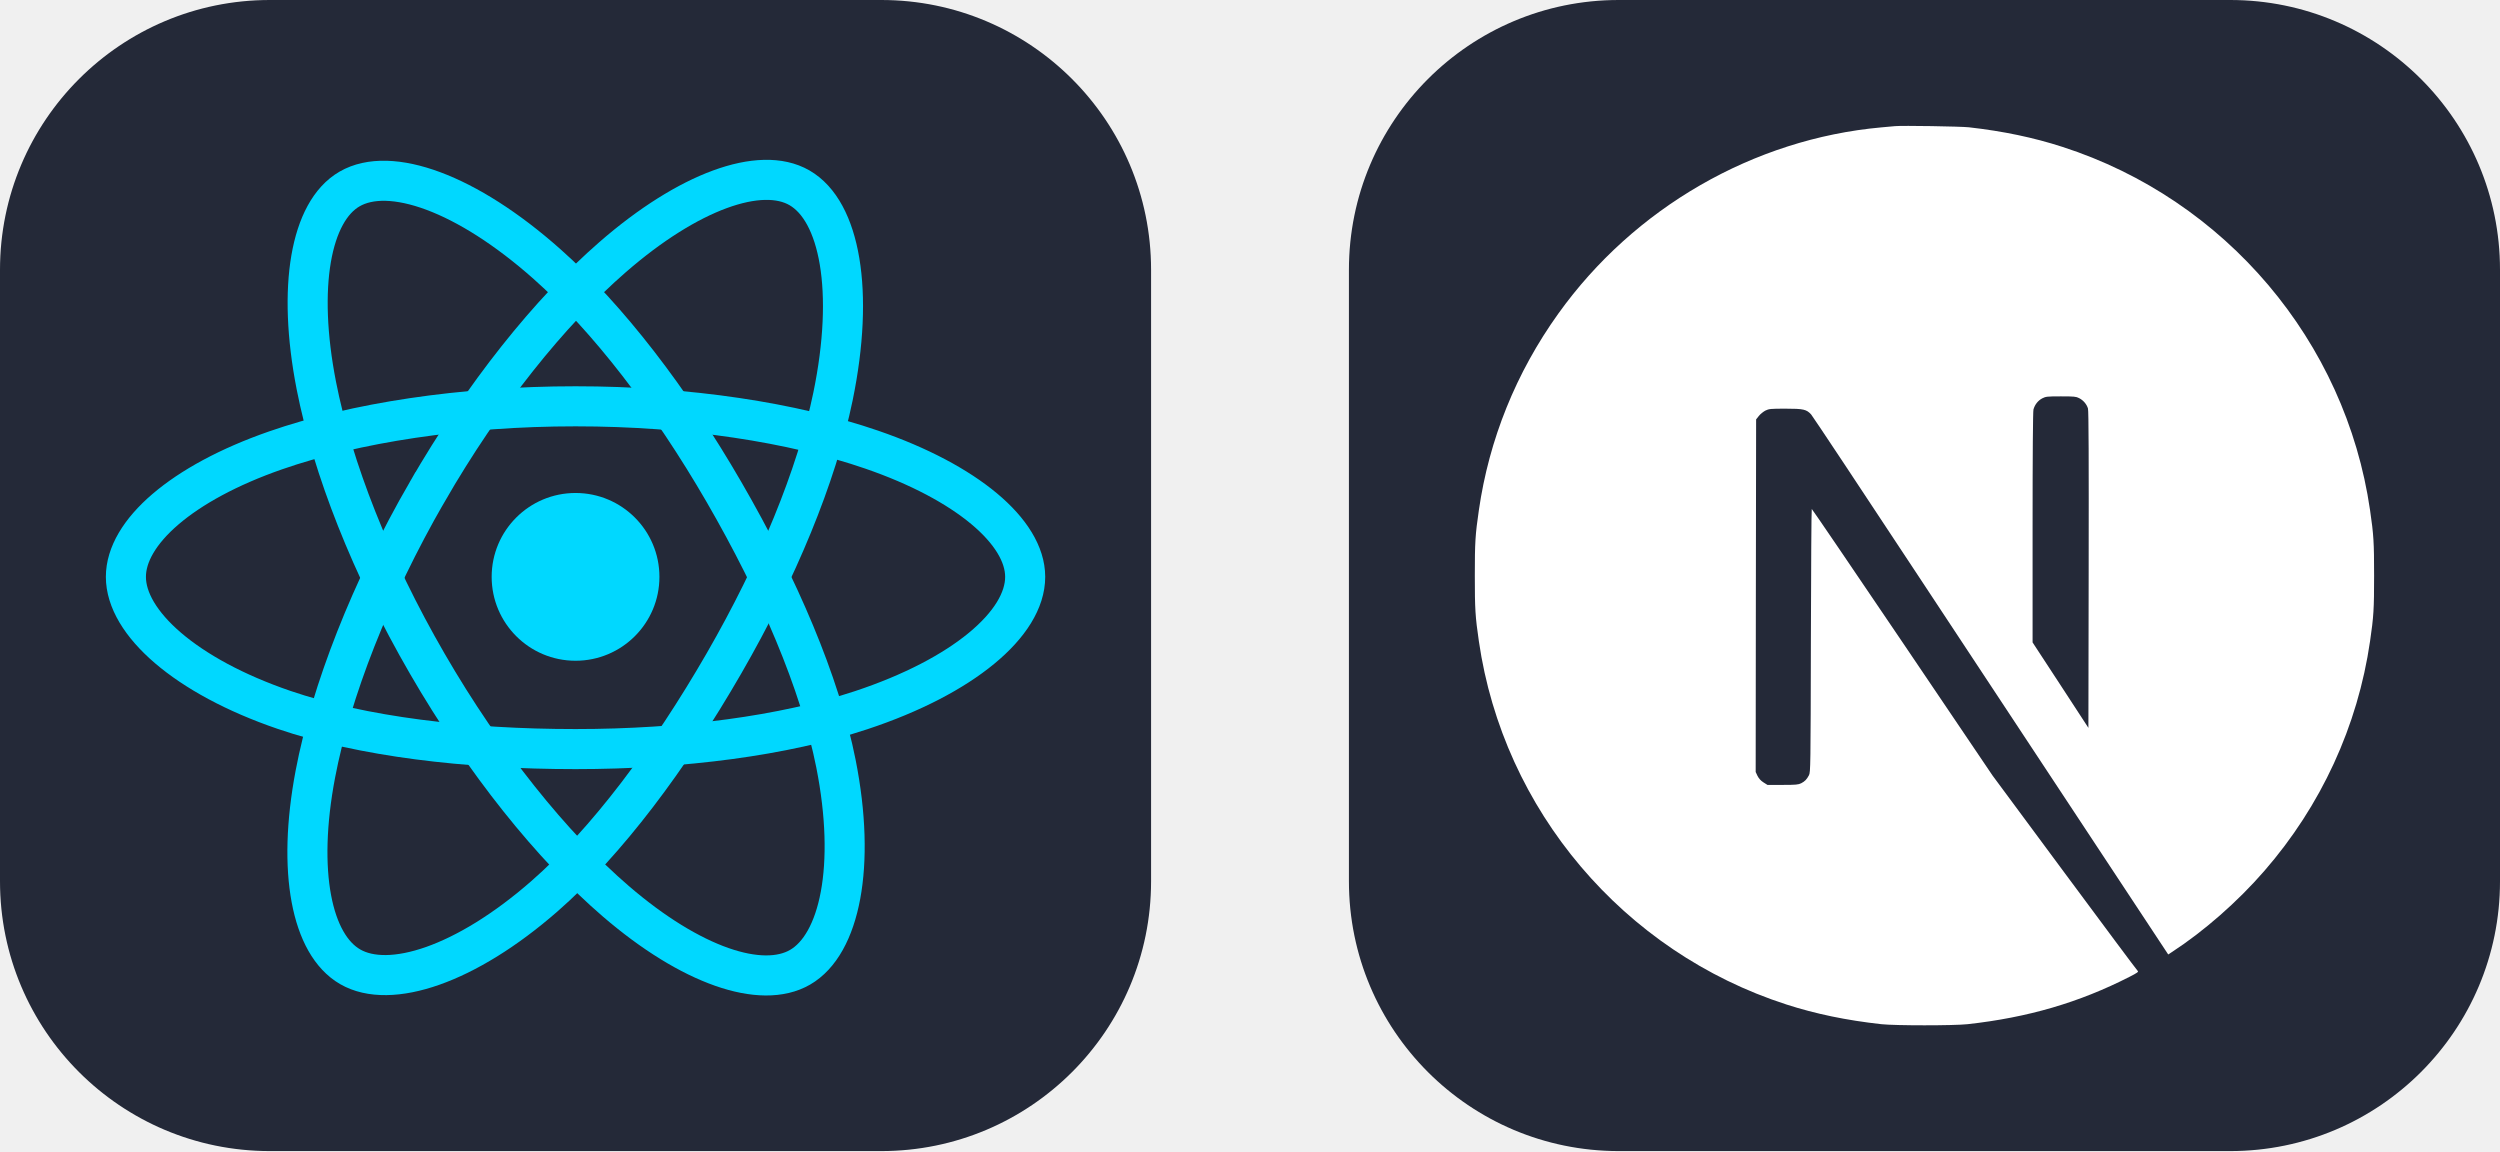
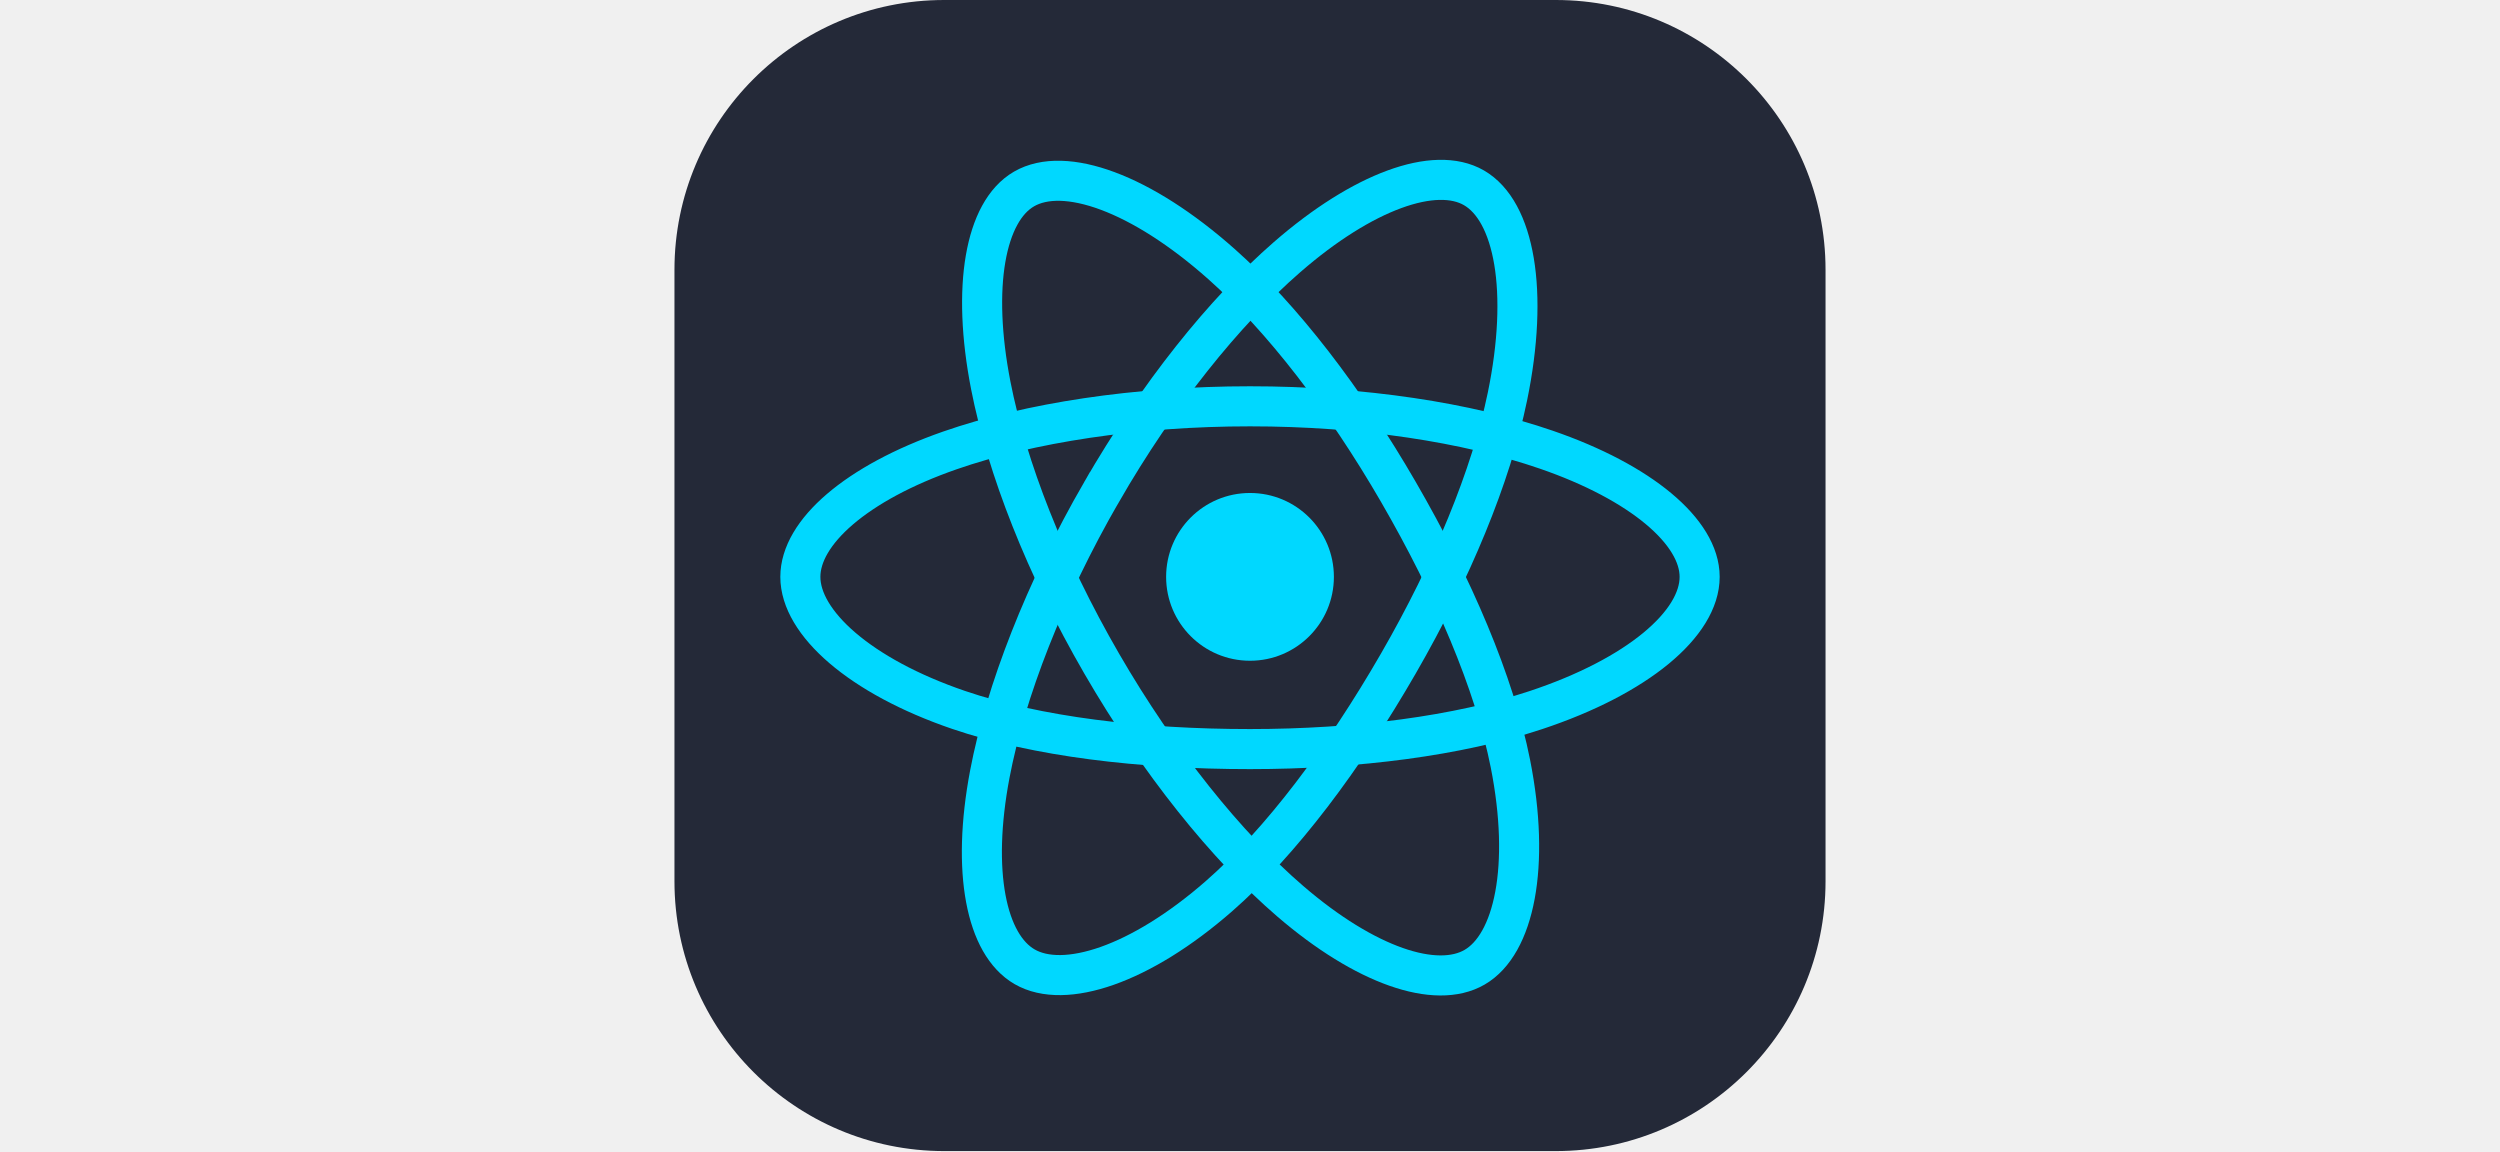
- <svg xmlns="http://www.w3.org/2000/svg" width="104.25" height="48" viewBox="0 0 556 256" fill="none" version="1.1">
+ <svg xmlns="http://www.w3.org/2000/svg" width="104.25" height="48" viewBox="0 0 256 256" fill="none" version="1.1">
  <g transform="translate(0, 0)">
    <svg width="256" height="256" fill="none" viewBox="0 0 256 256">
      <rect width="256" height="256" fill="#242938" rx="60" />
      <path fill="#00D8FF" d="M128.001 146.951C138.305 146.951 146.657 138.598 146.657 128.295C146.657 117.992 138.305 109.639 128.001 109.639C117.698 109.639 109.345 117.992 109.345 128.295C109.345 138.598 117.698 146.951 128.001 146.951Z" />
      <path fill-rule="evenodd" stroke="#00D8FF" stroke-width="8.911" d="M128.002 90.363C153.05 90.363 176.319 93.957 193.864 99.998C215.003 107.275 228 118.306 228 128.295C228 138.704 214.226 150.423 191.525 157.944C174.363 163.63 151.779 166.598 128.002 166.598C103.624 166.598 80.539 163.812 63.183 157.881C41.225 150.376 28 138.506 28 128.295C28 118.387 40.41 107.441 61.252 100.175C78.862 94.035 102.705 90.363 127.998 90.363H128.002Z" clip-rule="evenodd" />
      <path fill-rule="evenodd" stroke="#00D8FF" stroke-width="8.911" d="M94.981 109.438C107.495 87.74 122.232 69.378 136.23 57.197C153.094 42.521 169.144 36.773 177.796 41.762C186.813 46.962 190.084 64.75 185.259 88.171C181.614 105.879 172.9 126.925 161.021 147.523C148.842 168.641 134.897 187.247 121.09 199.315C103.619 214.587 86.728 220.114 77.883 215.013C69.3 210.067 66.018 193.846 70.136 172.161C73.615 153.838 82.345 131.349 94.977 109.438L94.981 109.438Z" clip-rule="evenodd" />
      <path fill-rule="evenodd" stroke="#00D8FF" stroke-width="8.911" d="M95.012 147.578C82.463 125.904 73.919 103.962 70.353 85.752C66.06 63.811 69.095 47.035 77.74 42.032C86.749 36.816 103.792 42.866 121.674 58.744C135.194 70.748 149.077 88.805 160.99 109.383C173.204 130.481 182.358 151.856 185.919 169.844C190.425 192.608 186.778 210.001 177.941 215.116C169.367 220.08 153.676 214.825 136.945 200.427C122.809 188.263 107.685 169.468 95.012 147.578Z" clip-rule="evenodd" />
    </svg>
  </g>
-   <g transform="translate(300, 0)">
-     <svg width="256" height="256" fill="none" viewBox="0 0 256 256">
-       <rect width="256" height="256" fill="#242938" rx="60" />
-       <path fill="#fff" d="M121.451 28.054C121.021 28.093 119.652 28.23 118.42 28.327C90.014 30.889 63.406 46.216 46.553 69.774C37.169 82.873 31.167 97.731 28.899 113.469C28.098 118.963 28 120.586 28 128.034C28 135.483 28.098 137.106 28.899 142.599C34.334 180.155 61.06 211.71 97.306 223.401C103.797 225.493 110.639 226.92 118.42 227.78C121.451 228.112 134.549 228.112 137.58 227.78C151.011 226.294 162.389 222.971 173.611 217.242C175.331 216.363 175.664 216.128 175.429 215.933C175.273 215.815 167.941 205.981 159.144 194.095L143.152 172.492L123.112 142.834C112.086 126.529 103.015 113.195 102.936 113.195C102.858 113.176 102.78 126.353 102.741 142.443C102.682 170.615 102.663 171.749 102.311 172.413C101.803 173.371 101.412 173.762 100.59 174.193C99.965 174.505 99.417 174.564 96.465 174.564H93.083L92.184 173.997C91.597 173.626 91.167 173.137 90.874 172.57L90.463 171.69L90.502 132.492L90.561 93.274L91.167 92.511C91.48 92.101 92.145 91.573 92.614 91.319C93.415 90.928 93.728 90.888 97.111 90.888C101.099 90.888 101.763 91.045 102.8 92.179C103.093 92.492 113.943 108.836 126.925 128.523C139.906 148.21 157.658 175.092 166.377 188.288L182.213 212.277L183.015 211.749C190.111 207.135 197.619 200.566 203.562 193.723C216.211 179.197 224.364 161.485 227.101 142.599C227.902 137.106 228 135.483 228 128.034C228 120.586 227.902 118.963 227.101 113.469C221.666 75.913 194.94 44.359 158.694 32.668C152.301 30.595 145.498 29.168 137.873 28.308C135.996 28.112 123.073 27.897 121.451 28.054ZM162.389 88.543C163.327 89.012 164.09 89.911 164.364 90.849C164.52 91.358 164.559 102.228 164.52 126.724L164.461 161.876L158.264 152.374L152.047 142.873V117.321C152.047 100.801 152.125 91.514 152.242 91.064C152.555 89.97 153.239 89.109 154.178 88.601C154.979 88.191 155.273 88.151 158.342 88.151C161.236 88.151 161.744 88.191 162.389 88.543Z" />
-     </svg>
-   </g>
</svg>
